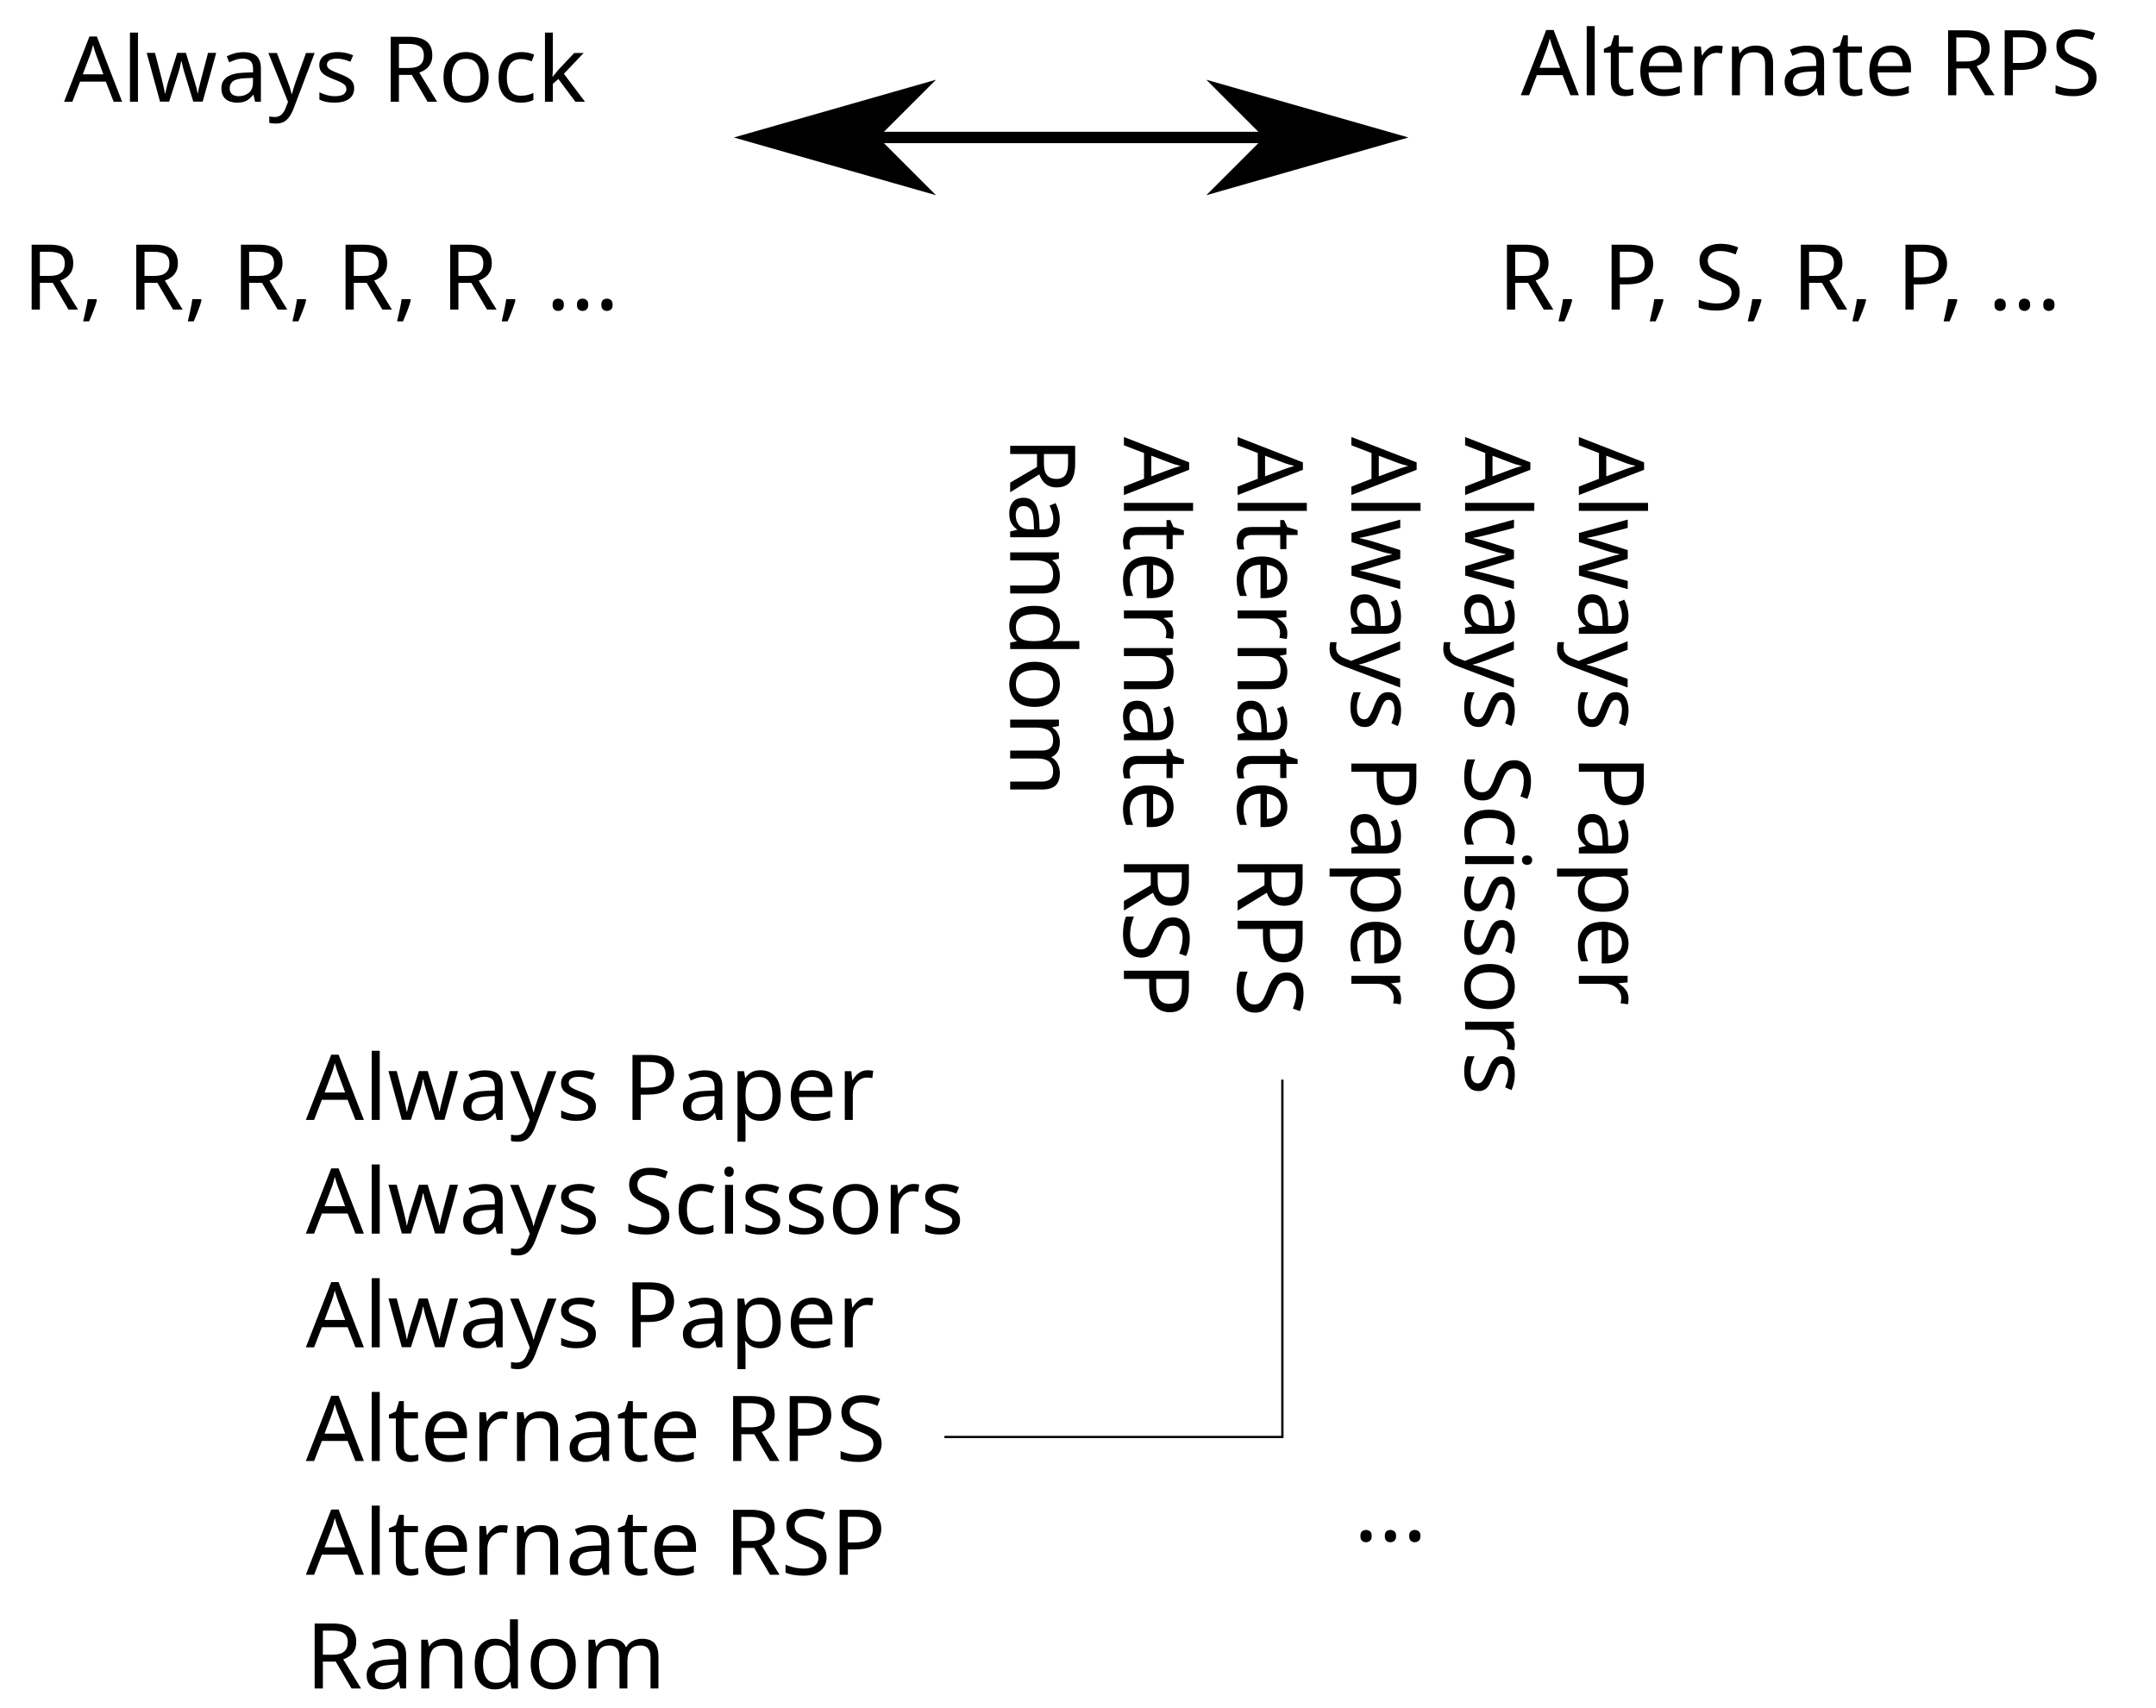
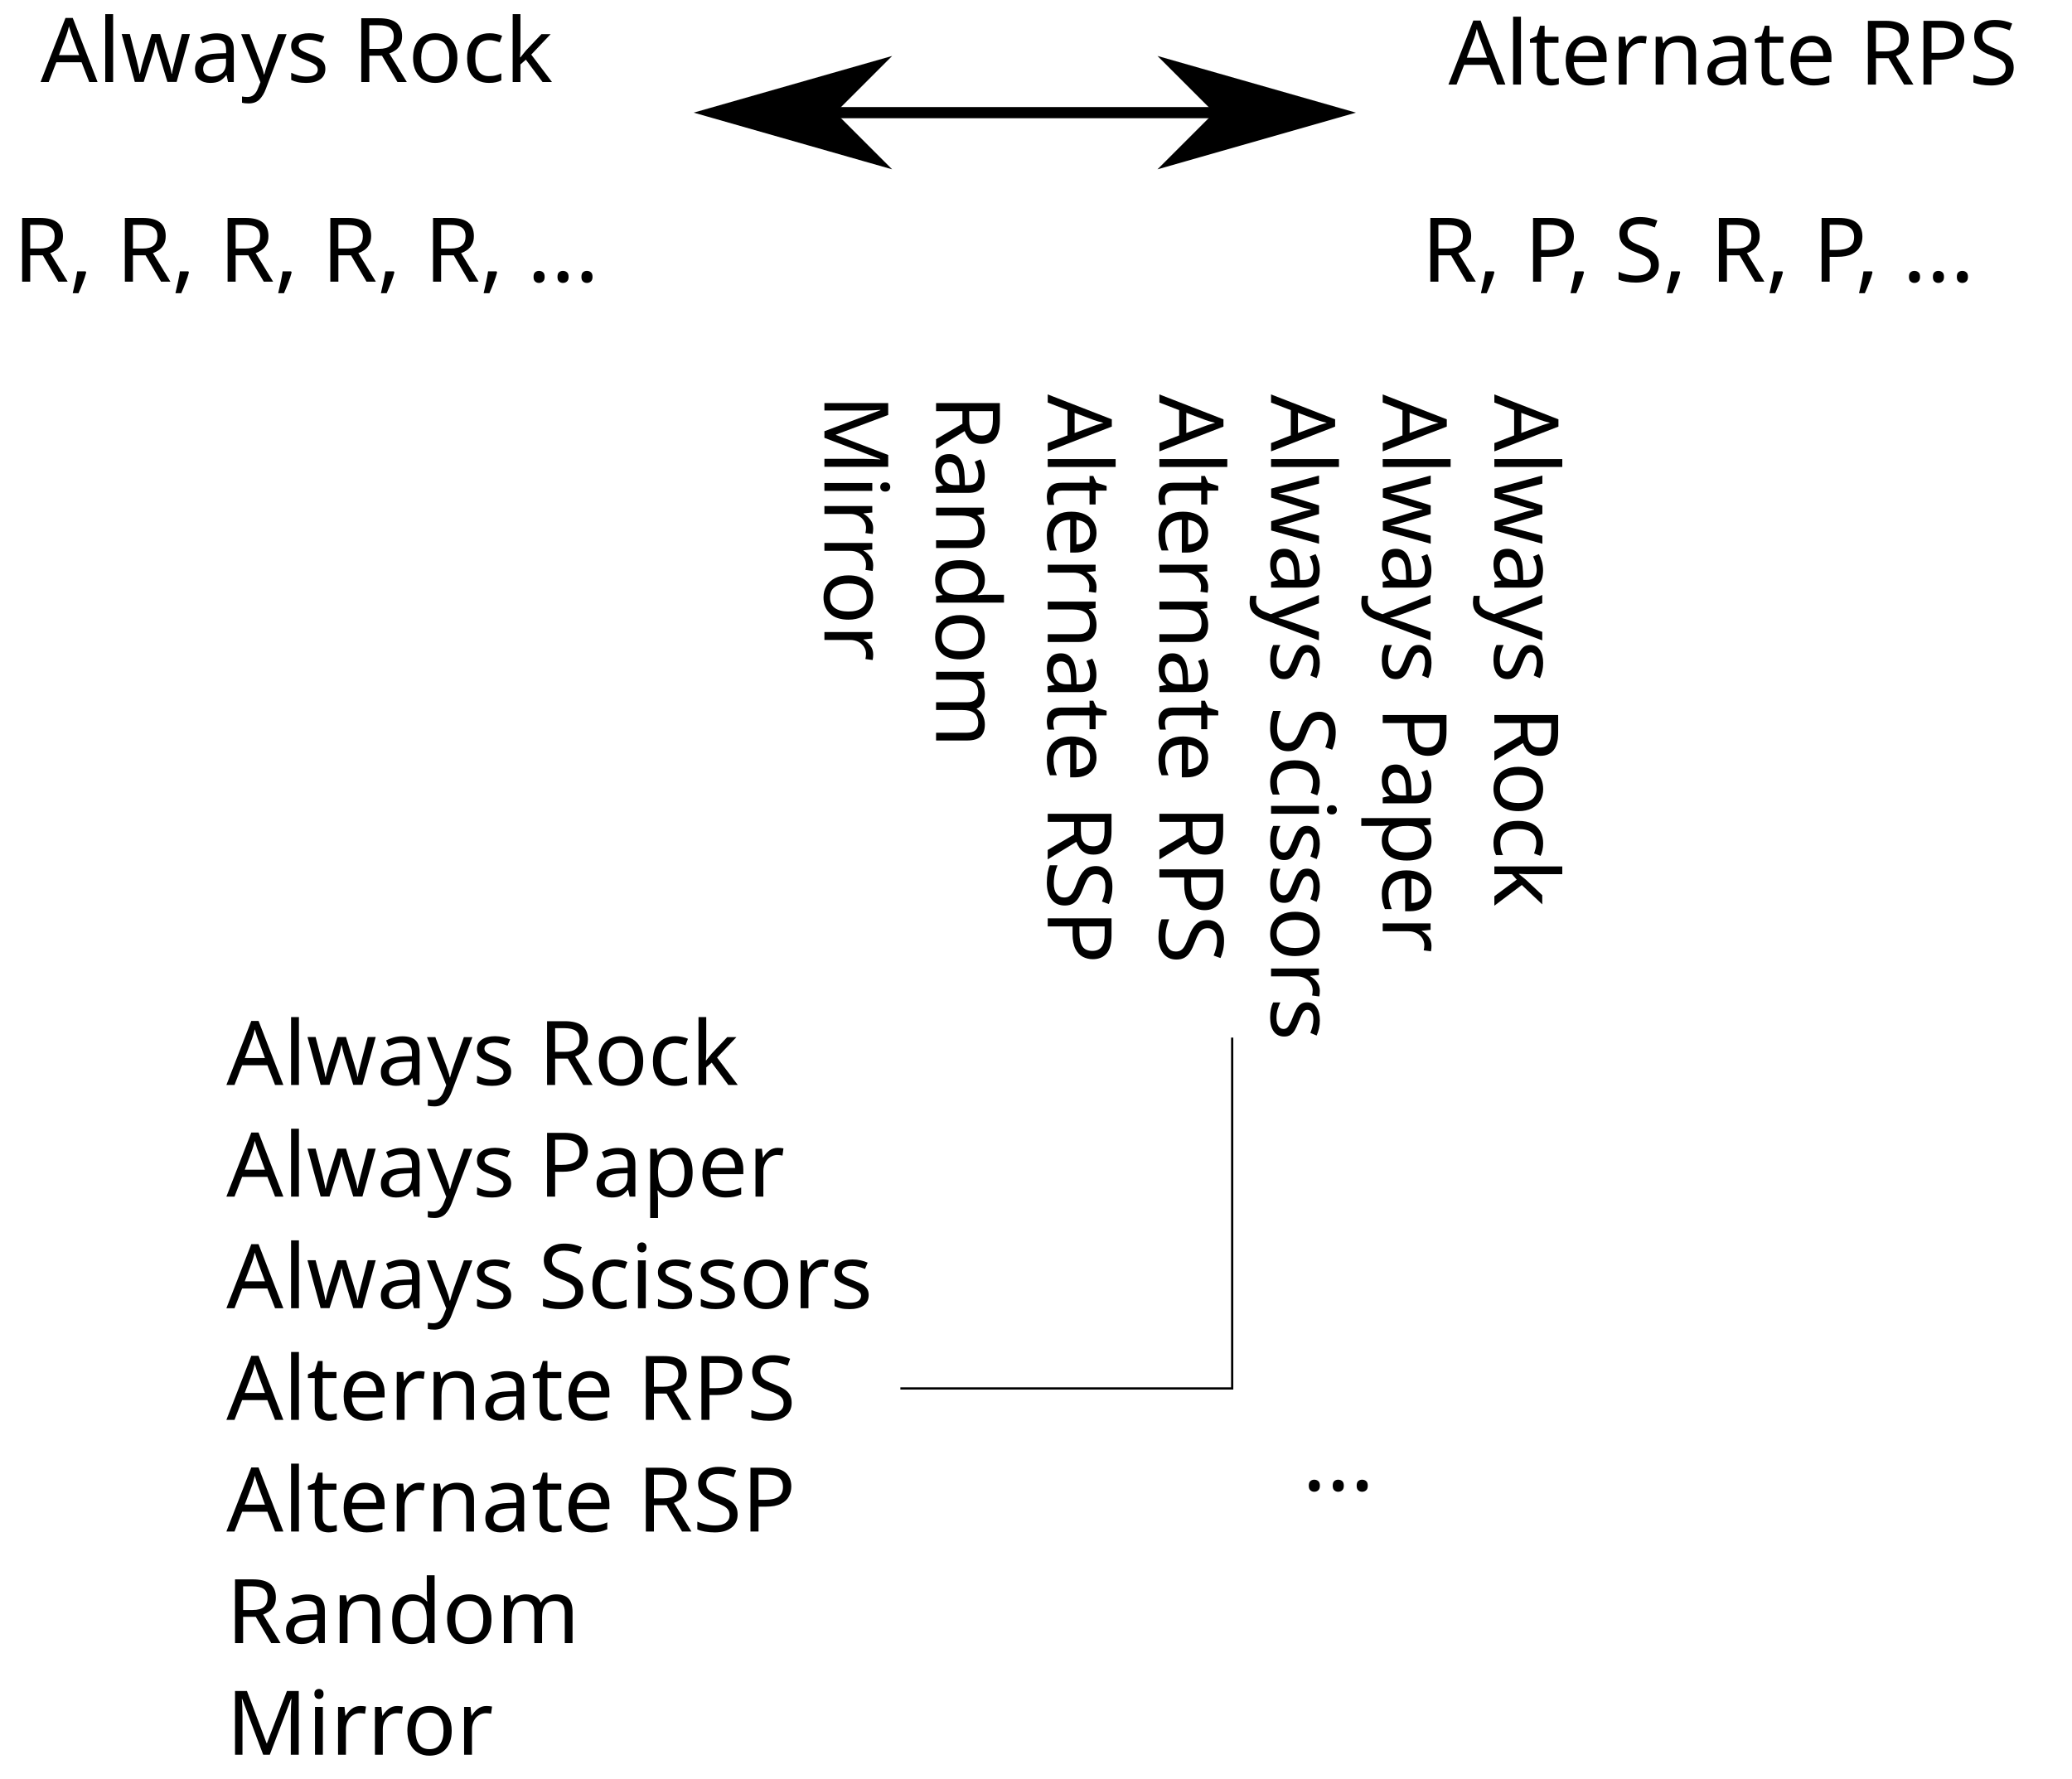
- <svg xmlns="http://www.w3.org/2000/svg" version="1.1" width="947.815" height="750.971" id="svg2">
+ <svg xmlns="http://www.w3.org/2000/svg" version="1.1" width="927.815" height="796.498" id="svg2">
  <defs id="defs4">
    <marker refX="0" refY="0" orient="auto" id="Arrow1Lend" style="overflow:visible">
      <path d="M 0,0 5,-5 -12.5,0 5,5 0,0 z" transform="matrix(-0.8,0,0,-0.8,-10,0)" id="path3795" style="fill-rule:evenodd;stroke:#000000;stroke-width:1pt" />
    </marker>
    <marker refX="0" refY="0" orient="auto" id="Arrow1Lstart" style="overflow:visible">
      <path d="M 0,0 5,-5 -12.5,0 5,5 0,0 z" transform="matrix(0.8,0,0,0.8,10,0)" id="path3792" style="fill-rule:evenodd;stroke:#000000;stroke-width:1pt" />
    </marker>
  </defs>
-   <g transform="translate(992.3257,-89.05359)" id="layer1">
-     <text x="-964.157" y="133.791" id="text2988" xml:space="preserve" style="font-size:40px;font-style:normal;font-variant:normal;font-weight:normal;font-stretch:normal;line-height:125%;letter-spacing:0px;word-spacing:0px;fill:#000000;fill-opacity:1;stroke:none;font-family:AppleGothic;-inkscape-font-specification:AppleGothic">
-       <tspan x="-964.157" y="133.791" id="tspan2990">Always Rock</tspan>
+   <g transform="translate(980.3257,-99.05359)" id="layer1">
+     <text x="-962.157" y="135.791" id="text2988" xml:space="preserve" style="font-size:40px;font-style:normal;font-variant:normal;font-weight:normal;font-stretch:normal;line-height:125%;letter-spacing:0px;word-spacing:0px;fill:#000000;fill-opacity:1;stroke:none;font-family:AppleGothic;-inkscape-font-specification:AppleGothic">
+       <tspan x="-962.157" y="135.791" id="tspan2990">Always Rock</tspan>
    </text>
-     <text x="-323.744" y="130.934" id="text3004" xml:space="preserve" style="font-size:40px;font-style:normal;font-variant:normal;font-weight:normal;font-stretch:normal;line-height:125%;letter-spacing:0px;word-spacing:0px;fill:#000000;fill-opacity:1;stroke:none;font-family:AppleGothic;-inkscape-font-specification:AppleGothic">
-       <tspan x="-323.744" y="130.934" id="tspan3006">Alternate RPS</tspan>
+     <text x="-331.744" y="136.934" id="text3004" xml:space="preserve" style="font-size:40px;font-style:normal;font-variant:normal;font-weight:normal;font-stretch:normal;line-height:125%;letter-spacing:0px;word-spacing:0px;fill:#000000;fill-opacity:1;stroke:none;font-family:AppleGothic;-inkscape-font-specification:AppleGothic">
+       <tspan x="-331.744" y="136.934" id="tspan3006">Alternate RPS</tspan>
    </text>
-     <text x="-982.286" y="225.219" id="text3008" xml:space="preserve" style="font-size:40px;font-style:normal;font-variant:normal;font-weight:normal;font-stretch:normal;line-height:125%;letter-spacing:0px;word-spacing:0px;fill:#000000;fill-opacity:1;stroke:none;font-family:AppleGothic;-inkscape-font-specification:AppleGothic">
-       <tspan x="-982.286" y="225.219" id="tspan3010">R, R, R, R, R, ...</tspan>
+     <text x="-974.286" y="225.219" id="text3008" xml:space="preserve" style="font-size:40px;font-style:normal;font-variant:normal;font-weight:normal;font-stretch:normal;line-height:125%;letter-spacing:0px;word-spacing:0px;fill:#000000;fill-opacity:1;stroke:none;font-family:AppleGothic;-inkscape-font-specification:AppleGothic">
+       <tspan x="-974.286" y="225.219" id="tspan3010">R, R, R, R, R, ...</tspan>
    </text>
-     <text x="-333.714" y="225.219" id="text3012" xml:space="preserve" style="font-size:40px;font-style:normal;font-variant:normal;font-weight:normal;font-stretch:normal;line-height:125%;letter-spacing:0px;word-spacing:0px;fill:#000000;fill-opacity:1;stroke:none;font-family:AppleGothic;-inkscape-font-specification:AppleGothic">
-       <tspan x="-333.714" y="225.219" id="tspan3014">R, P, S, R, P, ...</tspan>
+     <text x="-343.714" y="225.219" id="text3012" xml:space="preserve" style="font-size:40px;font-style:normal;font-variant:normal;font-weight:normal;font-stretch:normal;line-height:125%;letter-spacing:0px;word-spacing:0px;fill:#000000;fill-opacity:1;stroke:none;font-family:AppleGothic;-inkscape-font-specification:AppleGothic">
+       <tspan x="-343.714" y="225.219" id="tspan3014">R, P, S, R, P, ...</tspan>
    </text>
    <path d="m -660,149.505 277.143,0" id="path3016" style="fill:none;stroke:#000000;stroke-width:5;stroke-linecap:butt;stroke-linejoin:miter;stroke-miterlimit:4;stroke-opacity:1;stroke-dasharray:none;marker-start:url(#Arrow1Lstart);marker-end:url(#Arrow1Lend)" />
-     <text x="-857.871" y="581.505" id="text4426" xml:space="preserve" style="font-size:40px;font-style:normal;font-variant:normal;font-weight:normal;font-stretch:normal;line-height:125%;letter-spacing:0px;word-spacing:0px;fill:#000000;fill-opacity:1;stroke:none;font-family:AppleGothic;-inkscape-font-specification:AppleGothic">
-       <tspan x="-857.871" y="581.505" id="tspan4430">Always Paper</tspan>
-       <tspan x="-857.871" y="631.505" id="tspan4434">Always Scissors</tspan>
-       <tspan x="-857.871" y="681.505" id="tspan4436">Always Paper</tspan>
-       <tspan x="-857.871" y="731.505" id="tspan4438">Alternate RPS</tspan>
-       <tspan x="-857.871" y="781.505" id="tspan4440">Alternate RSP</tspan>
-       <tspan x="-857.871" y="831.505" id="tspan4442">Random</tspan>
-     </text>
-     <text x="281.217" y="298.238" transform="matrix(0,1,-1,0,0,0)" id="text4444" xml:space="preserve" style="font-size:40px;font-style:normal;font-variant:normal;font-weight:normal;font-stretch:normal;line-height:125%;letter-spacing:0px;word-spacing:0px;fill:#000000;fill-opacity:1;stroke:none;font-family:AppleGothic;-inkscape-font-specification:AppleGothic">
-       <tspan x="281.217" y="298.238" id="tspan4446">Always Paper</tspan>
-       <tspan x="281.217" y="348.238" id="tspan4448">Always Scissors</tspan>
-       <tspan x="281.217" y="398.238" id="tspan4450">Always Paper</tspan>
-       <tspan x="281.217" y="448.238" id="tspan4452">Alternate RPS</tspan>
-       <tspan x="281.217" y="498.238" id="tspan4454">Alternate RSP</tspan>
-       <tspan x="281.217" y="548.238" id="tspan4456">Random</tspan>
-     </text>
    <path d="m -428.571,563.791 0,157.143 -148.571,0" id="path4458" style="fill:none;stroke:#000000;stroke-width:1px;stroke-linecap:butt;stroke-linejoin:miter;stroke-opacity:1" />
    <text x="-397.143" y="766.648" id="text4462" xml:space="preserve" style="font-size:40px;font-style:normal;font-variant:normal;font-weight:normal;font-stretch:normal;line-height:125%;letter-spacing:0px;word-spacing:0px;fill:#000000;fill-opacity:1;stroke:none;font-family:AppleGothic;-inkscape-font-specification:AppleGothic">
      <tspan x="-397.143" y="766.648" id="tspan4464">...</tspan>
      <tspan x="-397.143" y="816.648" id="tspan4466" />
    </text>
+     <text xml:space="preserve" style="font-size:40px;font-style:normal;font-variant:normal;font-weight:normal;font-stretch:normal;line-height:125%;letter-spacing:0px;word-spacing:0px;fill:#000000;fill-opacity:1;stroke:none;font-family:Mongolian Baiti;-inkscape-font-specification:Mongolian Baiti" x="-878.953" y="585.005" id="text3025">
+       <tspan id="tspan3027" x="-878.953" y="585.005">Always Rock</tspan>
+       <tspan x="-878.953" y="635.005" id="tspan3029">Always Paper</tspan>
+       <tspan x="-878.953" y="685.005" id="tspan3031">Always Scissors</tspan>
+       <tspan x="-878.953" y="735.005" id="tspan3033">Alternate RPS</tspan>
+       <tspan x="-878.953" y="785.005" id="tspan3035">Alternate RSP</tspan>
+       <tspan x="-878.953" y="835.005" id="tspan3037">Random</tspan>
+       <tspan x="-878.953" y="885.005" id="tspan3039">Mirror</tspan>
+     </text>
+     <text id="text3041" y="311.165" x="275.716" style="font-size:40px;font-style:normal;font-variant:normal;font-weight:normal;font-stretch:normal;line-height:125%;letter-spacing:0px;word-spacing:0px;fill:#000000;fill-opacity:1;stroke:none;font-family:Mongolian Baiti;-inkscape-font-specification:Mongolian Baiti" xml:space="preserve" transform="matrix(0,1,-1,0,0,0)">
+       <tspan y="311.165" x="275.716" id="tspan3043">Always Rock</tspan>
+       <tspan id="tspan3045" y="361.165" x="275.716">Always Paper</tspan>
+       <tspan id="tspan3047" y="411.165" x="275.716">Always Scissors</tspan>
+       <tspan id="tspan3049" y="461.165" x="275.716">Alternate RPS</tspan>
+       <tspan id="tspan3051" y="511.165" x="275.716">Alternate RSP</tspan>
+       <tspan id="tspan3053" y="561.165" x="275.716">Random</tspan>
+       <tspan id="tspan3055" y="611.165" x="275.716">Mirror</tspan>
+     </text>
  </g>
</svg>
